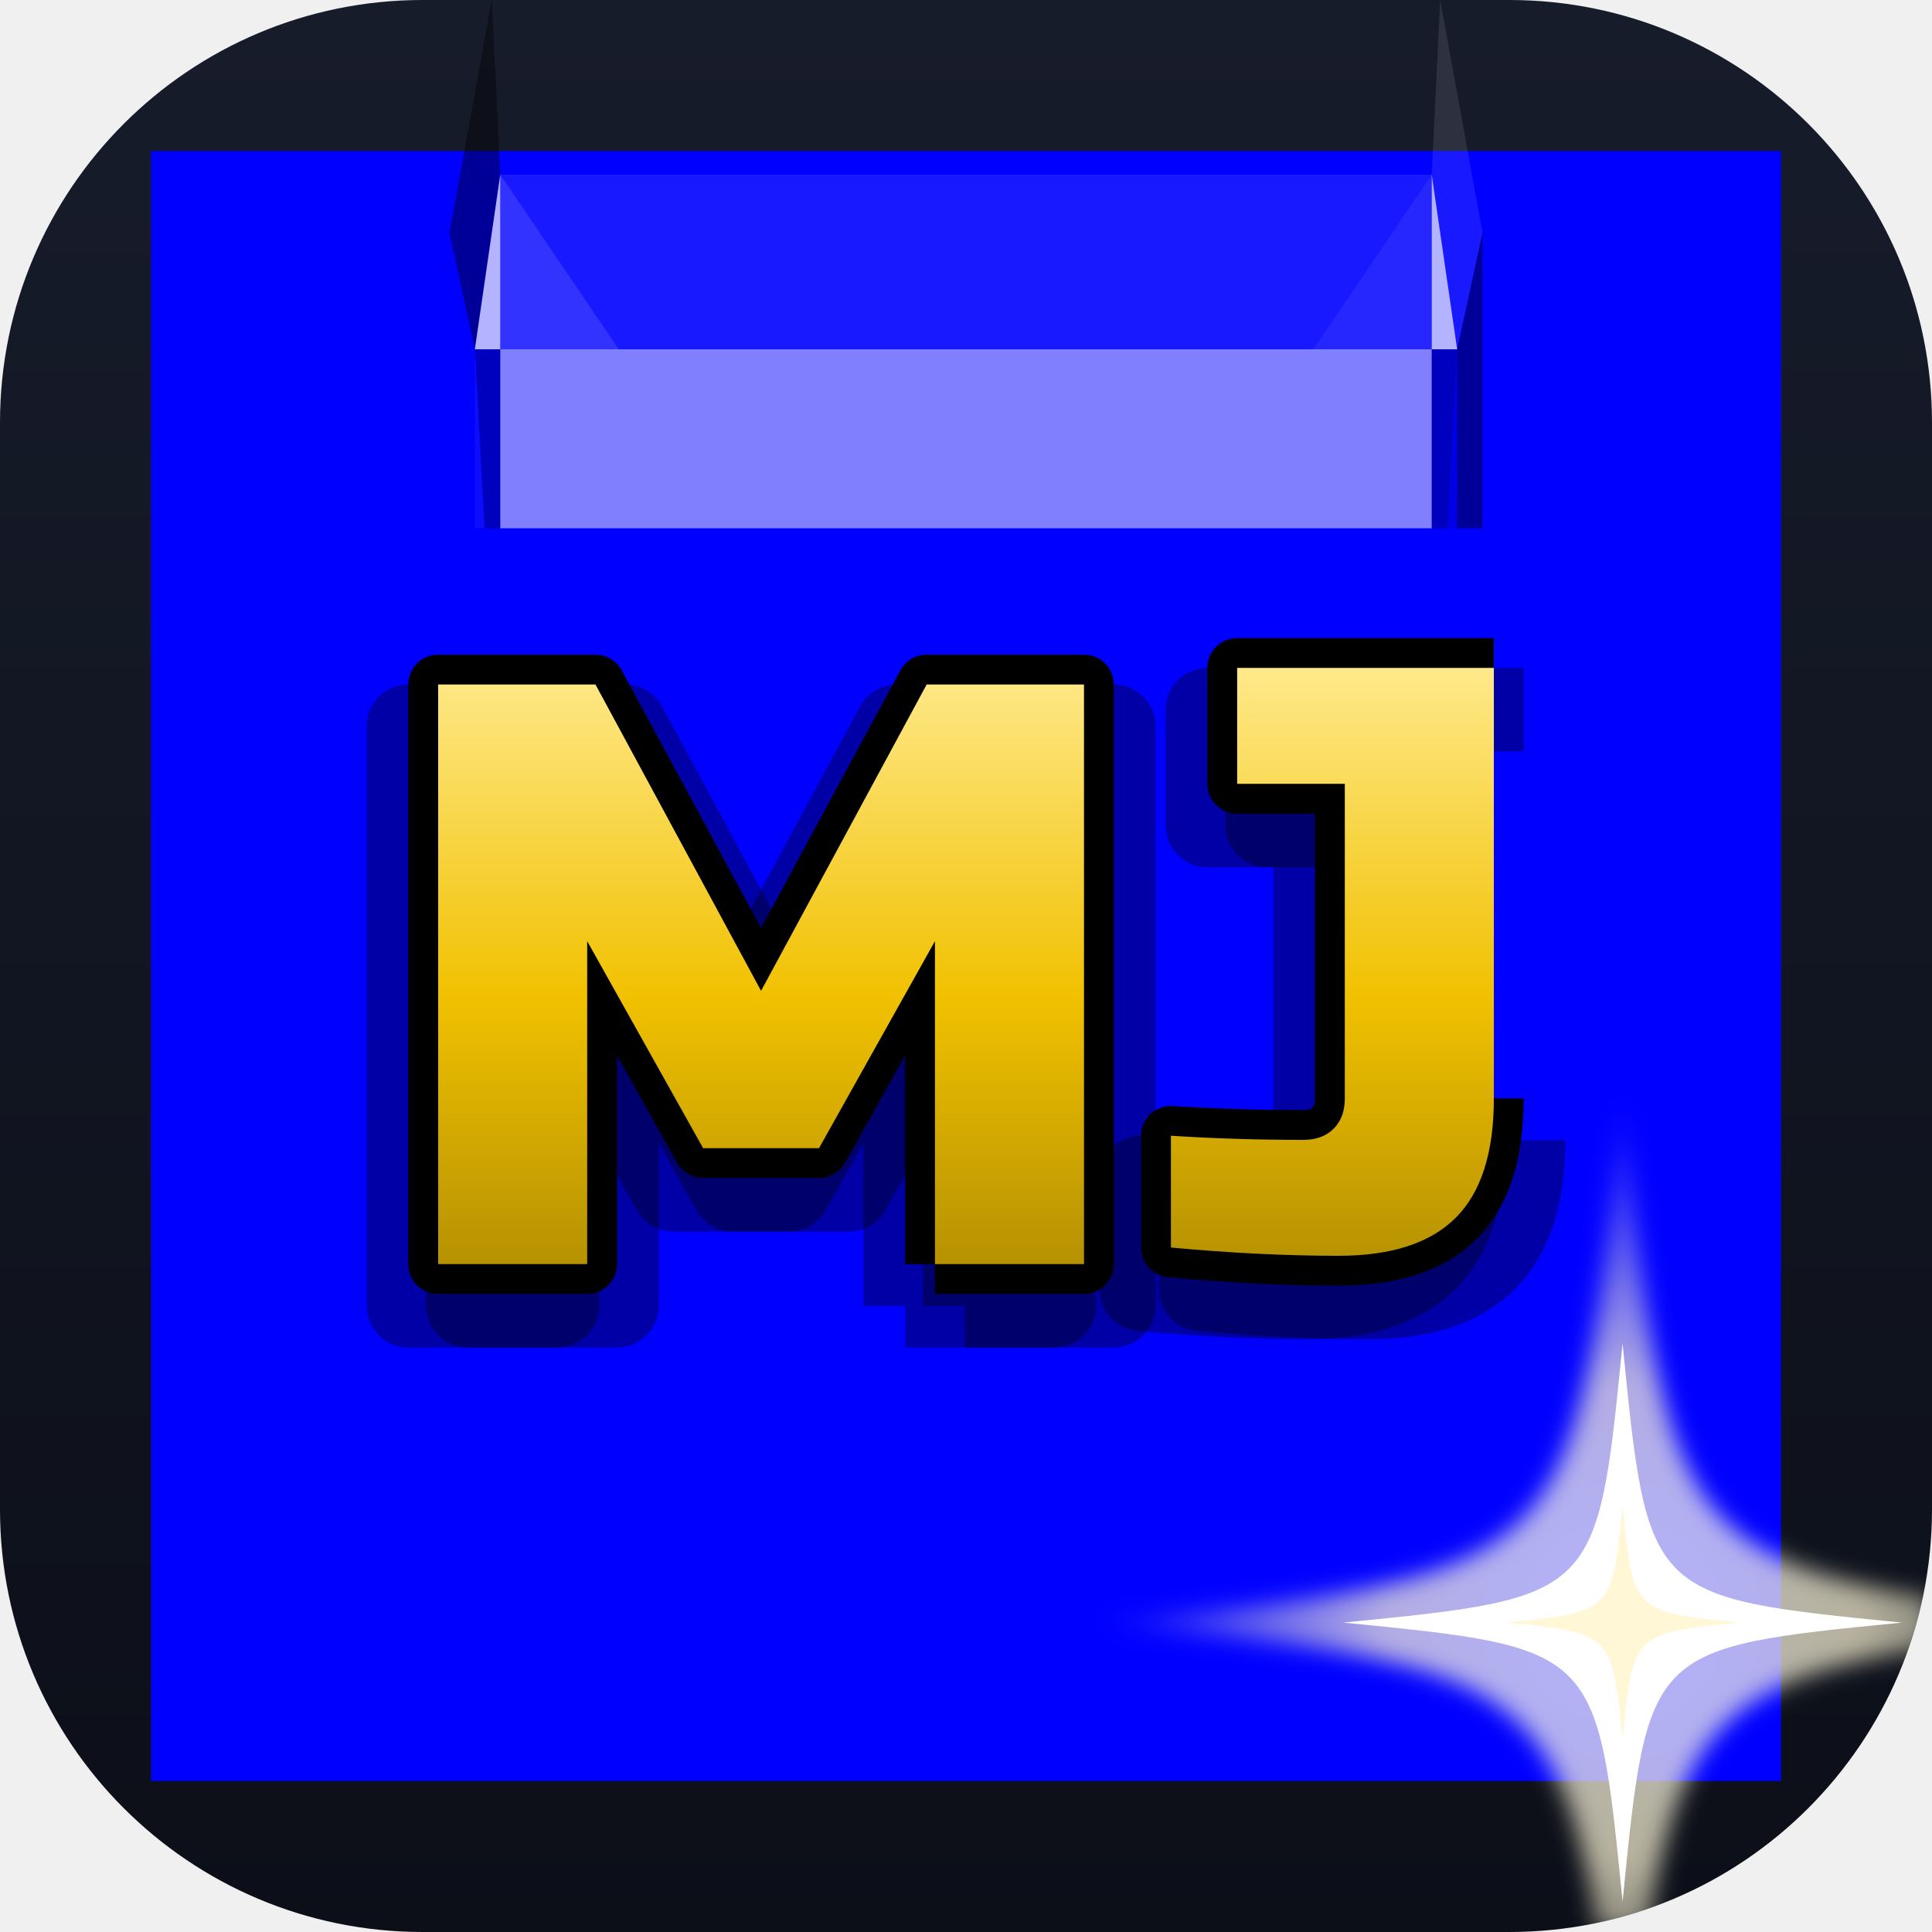
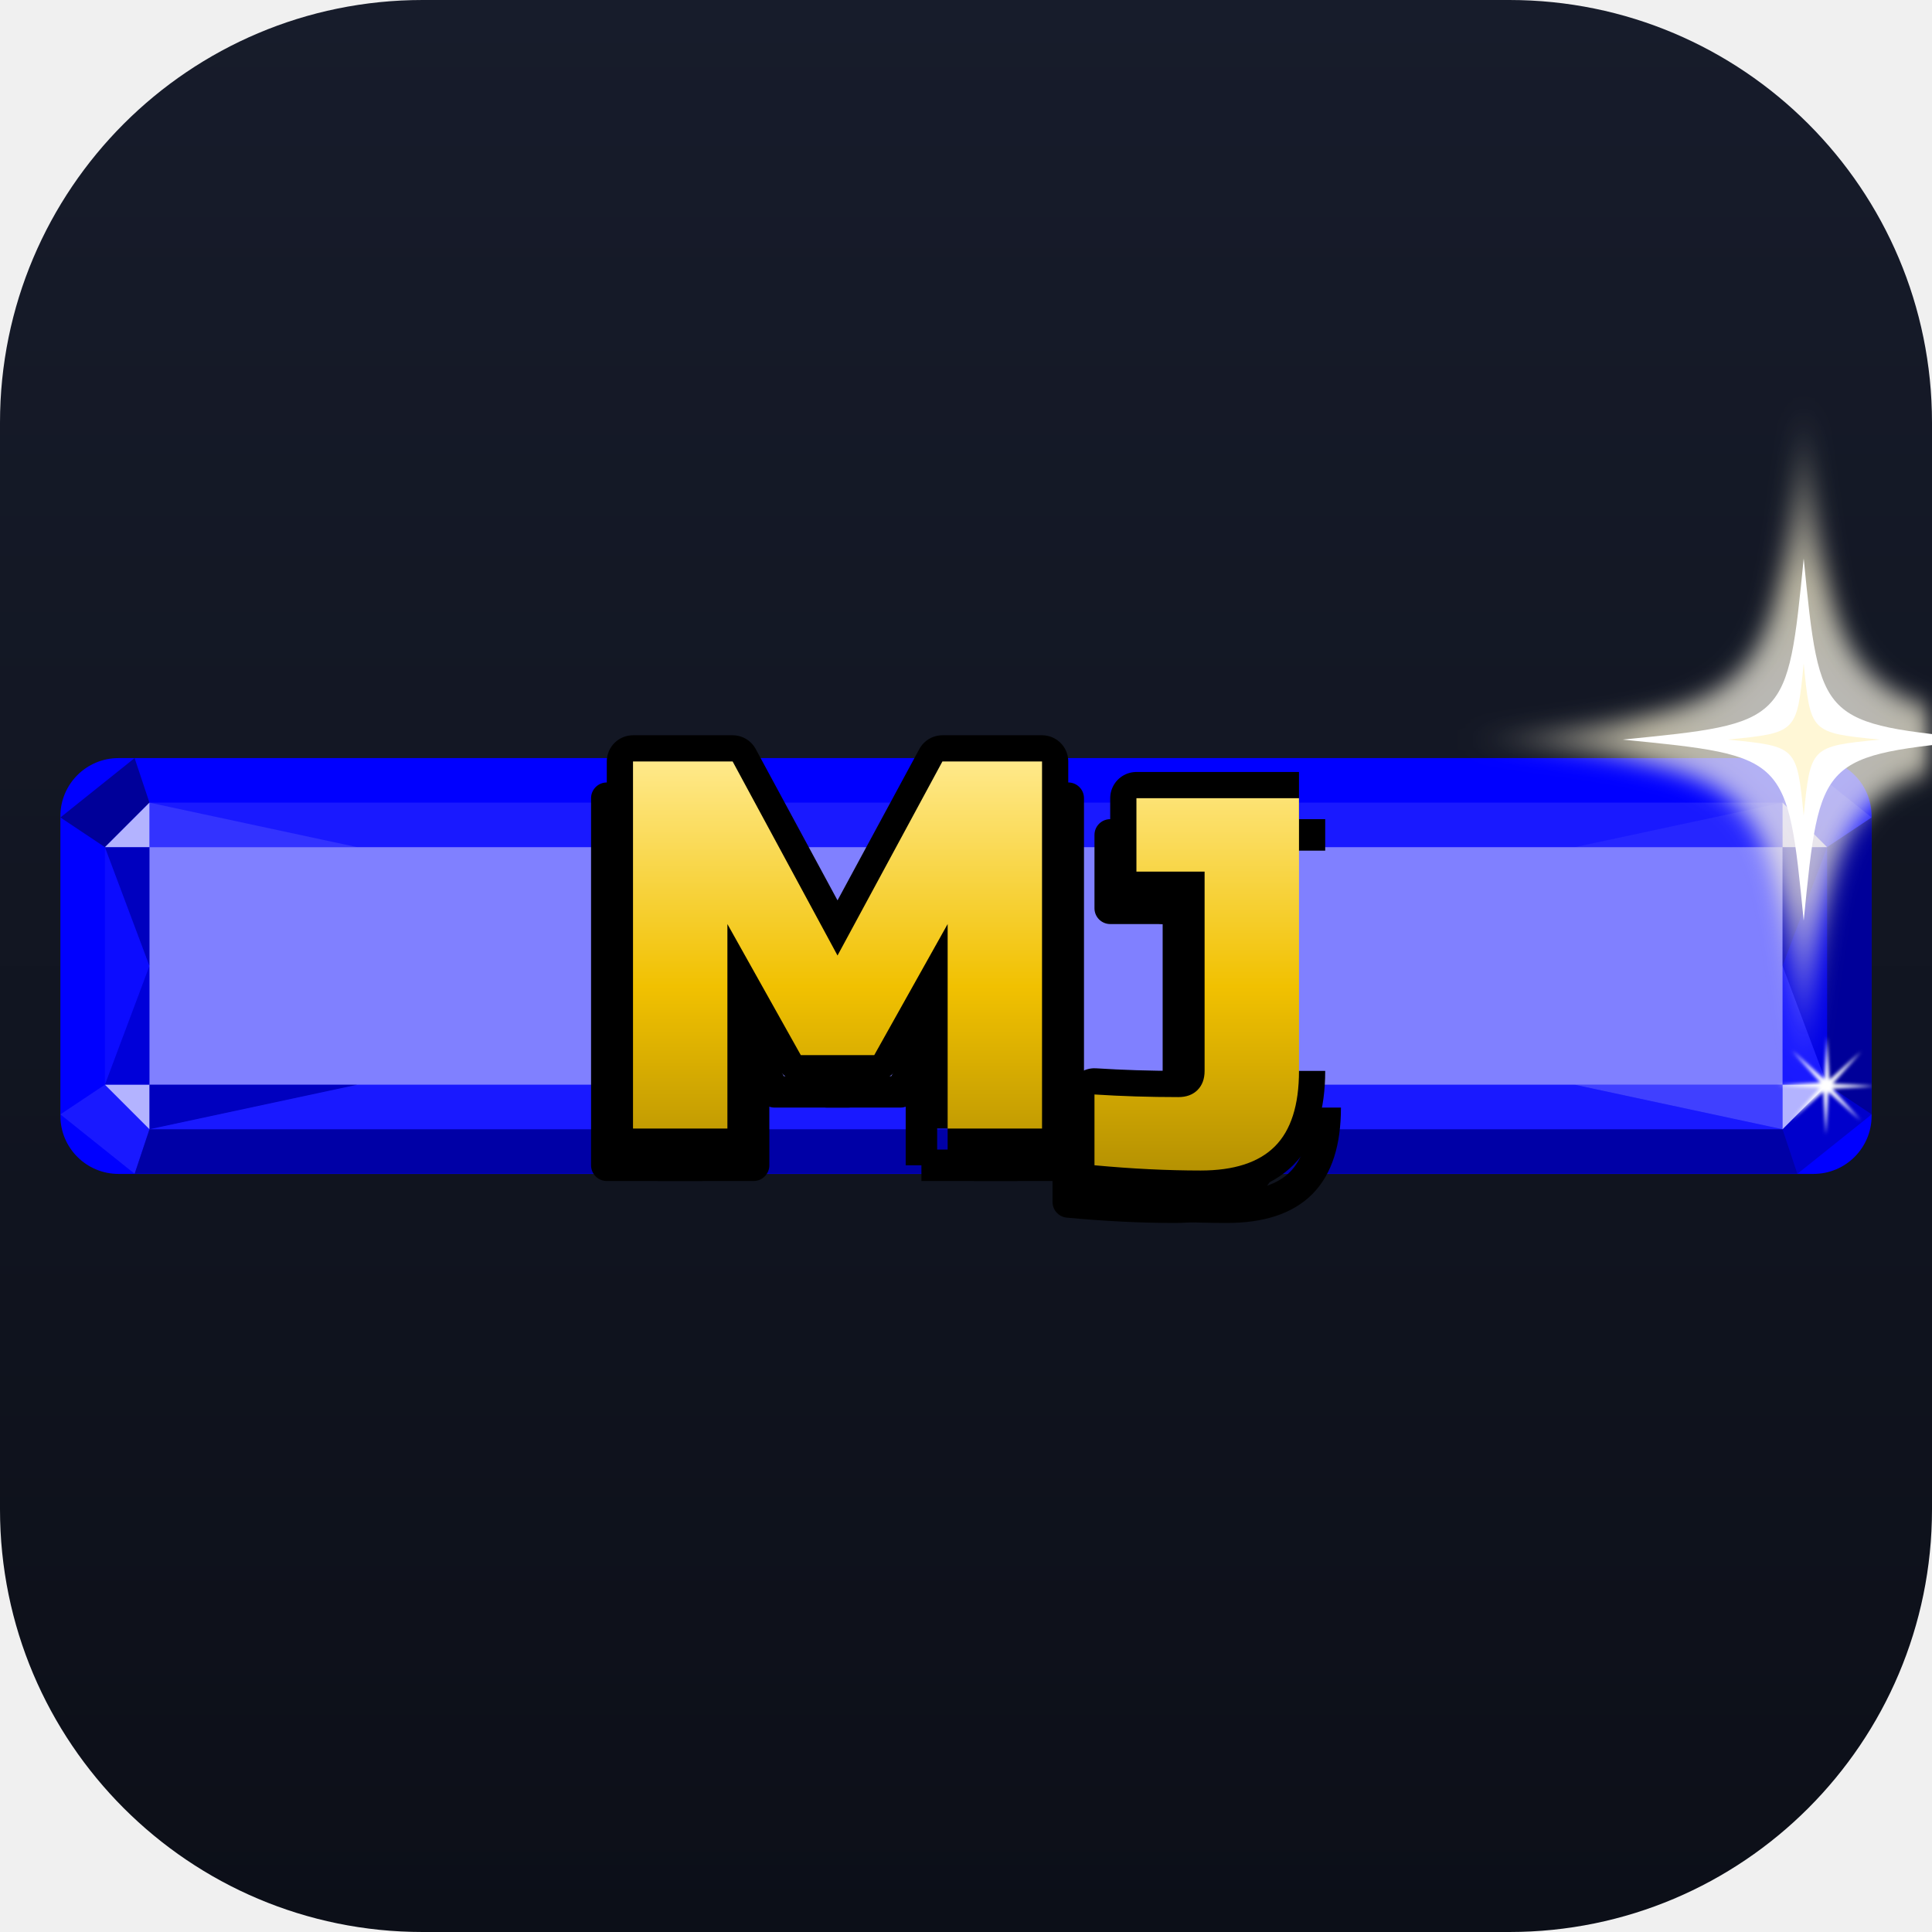
<svg xmlns="http://www.w3.org/2000/svg" width="512" height="512" viewBox="0 0 512 512" role="img" aria-label="Blue jewel with gold MJ monogram, J dropped">
  <defs>
    <linearGradient id="b-bg" x1="0" y1="0" x2="0" y2="1">
      <stop offset="0%" stop-color="#171c2b" />
      <stop offset="100%" stop-color="#0c0f18" />
    </linearGradient>
    <linearGradient id="b-gold" x1="0" y1="0" x2="0" y2="1">
      <stop offset="0%" stop-color="#ffe98a" />
      <stop offset="55%" stop-color="#f1c101" />
      <stop offset="100%" stop-color="#b69202" />
    </linearGradient>
    <radialGradient id="b-sparkle" cx="0.5" cy="0.5" r="0.5">
      <stop offset="0%" stop-color="#ffffff" />
      <stop offset="45%" stop-color="#fff7d6" />
      <stop offset="100%" stop-color="#fff7d6" stop-opacity="0" />
    </radialGradient>
    <filter id="b-sparkblur" x="-80%" y="-80%" width="260%" height="260%">
      <feGaussianBlur stdDeviation="3" />
    </filter>
    <clipPath id="b-frame">
      <rect width="512" height="512" rx="112" />
    </clipPath>
    <linearGradient id="b-w1">
      <stop style="stop-color:#ffffff;stop-opacity:1;" offset="0" id="stop5936" />
    </linearGradient>
    <linearGradient id="b-w2">
      <stop style="stop-color:#ffffff;stop-opacity:1;" offset="0" id="stop5896" />
      <stop style="stop-color:#ffffff;stop-opacity:0.965;" offset="1" id="stop5898" />
    </linearGradient>
    <linearGradient id="b-w3">
      <stop style="stop-color:#ffffff;stop-opacity:1;" offset="0" id="stop5203" />
    </linearGradient>
    <radialGradient href="#b-w2" id="b-spark" cx="340" cy="1042.362" fx="340" fy="1042.362" r="13.846" gradientUnits="userSpaceOnUse" />
    <filter id="b-blur" color-interpolation-filters="sRGB">
      <feGaussianBlur stdDeviation="0.436" id="b-blurfe" />
    </filter>
    <radialGradient href="#b-w1" id="b-gloss" cx="212.5" cy="982.362" fx="212.5" fy="982.362" r="182.5" gradientTransform="matrix(1.506849,0,0,0.2191781,-15.20548,767.0499)" gradientUnits="userSpaceOnUse" />
  </defs>
  <rect width="512" height="512" rx="112" fill="url(#b-bg)" />
  <g clip-path="url(#b-frame)">
    <g>
-       <g>
-         <rect x="40" y="40" width="432" height="432" fill="#0000ff" />
-         <clipPath id="b-capL">
-           <rect x="0" y="0" width="30" height="140" />
-         </clipPath>
-         <g clip-path="url(#b-capL)">
-           <g transform="translate(40 0) scale(3.08571 3.08571) translate(0 -912.3622)">
-             <path id="path5470" d="m 30,942.362 550,0 0,80 -550,0 z" style="opacity:0.5;fill:url(#b-gloss);fill-opacity:1;stroke:none" />
-             <path id="path5470-1" d="m 0,932.362 25,-20 5,15 -15,15 z" style="opacity:0.4;fill:#000000;fill-opacity:1;stroke:none" />
-             <path id="path5470-1-6" d="m 0,1032.362 15,-10 15,15 -5,15 z" style="opacity:0.1;fill:#ffffff;fill-opacity:1;stroke:none" />
-             <path id="path5470-1-6-8" d="m 580,927.362 5,-15 25,20 -15,10 z" style="opacity:0.1;fill:#ffffff;fill-opacity:1;stroke:none" />
-             <path id="path5470-1-8" d="m 580,1037.362 15,-15 15,10 -25,20 z" style="opacity:0.2;fill:#000000;fill-opacity:1;stroke:none" />
-             <path id="path5470-1-8-2" d="m 30,1037.362 550,0 5,15 -560,0 z" style="opacity:0.35;fill:#000000;fill-opacity:1;stroke:none" />
-             <path id="path5470-1-8-2-7" d="m 610,932.362 0,100 -15,-10 0,-80 z" style="opacity:0.4;fill:#000000;fill-opacity:1;stroke:none" />
-             <path id="path5470-1-6-7" d="m 15,1022.362 15,0 0,15 z" style="opacity:0;fill:#ffffff;fill-opacity:1;stroke:none" />
-             <path id="path5470-1-1" d="m 15,1022.362 15,0 0,15 z" style="opacity:0.7;fill:#ffffff;fill-opacity:1;stroke:none" />
-             <path id="path5470-1-1-2" d="m 30,1037.362 0,-15 70,0 z" style="opacity:0.25;fill:#000000;fill-opacity:1;stroke:none" />
-             <path id="path5470-1-1-2-6" d="m 30,1022.362 -15,0 15,-40 z" style="opacity:0.15;fill:#000000;fill-opacity:1;stroke:none" />
-             <path id="path5470-1-1-2-6-0" d="m 15,942.362 15,40 0,-40 z" style="opacity:0.25;fill:#000000;fill-opacity:1;stroke:none" />
-             <path id="path5470-1-1-2-6-4" d="m 30,982.362 -15,40 0,-80 z" style="opacity:0.05;fill:#ffffff;fill-opacity:1;stroke:none" />
-             <path id="path5470-1-1-2-6-9" d="m 580,1022.362 15,0 -15,-40 z" style="opacity:0.1;fill:#ffffff;fill-opacity:1;stroke:none" />
-             <path id="path5470-1-1-2-6-0-4" d="m 595,942.362 -15,40 0,-40 z" style="opacity:0.25;fill:#000000;fill-opacity:1;stroke:none" />
-             <path id="path5470-1-1-2-6-4-6" d="m 580,982.362 15,40 0,-80 z" style="opacity:0.1;fill:#000000;fill-opacity:1;stroke:none" />
-             <path id="path5470-1-1-0" d="m 15,942.362 15,0 0,-15 z" style="opacity:0.7;fill:#ffffff;fill-opacity:1;stroke:none" />
-             <path id="path5470-1-1-2-3" d="m 30,927.362 0,15 70,0 z" style="opacity:0.2;fill:#ffffff;fill-opacity:1;stroke:none" />
-             <path id="path5470-1-1-6" d="m 595,1022.362 -15,0 0,15 z" style="opacity:0.7;fill:#ffffff;fill-opacity:1;stroke:none" />
-             <path id="path5470-1-1-2-2" d="m 580,1037.362 0,-15 -70,0 z" style="opacity:0.25;fill:#ffffff;fill-opacity:1;stroke:none" />
-             <path id="path5470-1-1-6-4" d="m 595,942.362 -15,0 0,-15 z" style="opacity:0.7;fill:#ffffff;fill-opacity:1;stroke:none" />
-             <path id="path5470-1-1-2-2-5" d="m 580,927.362 0,15 -70,0 z" style="opacity:0.15;fill:#ffffff;fill-opacity:1;stroke:none" />
-             <path id="path5470-1-6-88" d="m 30,1037.362 70,-15 410,0 70,15 z" style="opacity:0.1;fill:#ffffff;fill-opacity:1;stroke:none" />
-             <path id="path5470-1-6-88-1" d="m 30,927.362 70,15 410,0 70,-15 z" style="opacity:0.1;fill:#ffffff;fill-opacity:1;stroke:none" />
-             <path style="fill:url(#b-spark);fill-opacity:1;fill-rule:nonzero;stroke:none;filter:url(#b-blur)" id="path5836" d="m 340.118,1029.906 0.662,10.953 8.111,-7.221 -7.277,8.213 10.841,0.629 -10.953,0.662 7.221,8.111 -8.213,-7.277 -0.629,10.841 -0.662,-10.953 -8.111,7.221 7.277,-8.213 -10.841,-0.629 10.953,-0.662 -7.221,-8.111 8.213,7.277 z" transform="matrix(1.324015,0,0,1.324015,144.5979,-357.4278)" />
-           </g>
-         </g>
-         <clipPath id="b-mid">
-           <rect x="30" y="0" width="550" height="140" />
-         </clipPath>
-         <g clip-path="url(#b-mid)">
-           <g transform="translate(132.5714 0) scale(0.44883 3.08571) translate(-30 -912.3622)">
-             <path id="path5470" d="m 30,942.362 550,0 0,80 -550,0 z" style="opacity:0.5;fill:url(#b-gloss);fill-opacity:1;stroke:none" />
-             <path id="path5470-1" d="m 0,932.362 25,-20 5,15 -15,15 z" style="opacity:0.4;fill:#000000;fill-opacity:1;stroke:none" />
-             <path id="path5470-1-6" d="m 0,1032.362 15,-10 15,15 -5,15 z" style="opacity:0.1;fill:#ffffff;fill-opacity:1;stroke:none" />
-             <path id="path5470-1-6-8" d="m 580,927.362 5,-15 25,20 -15,10 z" style="opacity:0.1;fill:#ffffff;fill-opacity:1;stroke:none" />
-             <path id="path5470-1-8" d="m 580,1037.362 15,-15 15,10 -25,20 z" style="opacity:0.2;fill:#000000;fill-opacity:1;stroke:none" />
-             <path id="path5470-1-8-2" d="m 30,1037.362 550,0 5,15 -560,0 z" style="opacity:0.35;fill:#000000;fill-opacity:1;stroke:none" />
-             <path id="path5470-1-8-2-7" d="m 610,932.362 0,100 -15,-10 0,-80 z" style="opacity:0.4;fill:#000000;fill-opacity:1;stroke:none" />
-             <path id="path5470-1-6-7" d="m 15,1022.362 15,0 0,15 z" style="opacity:0;fill:#ffffff;fill-opacity:1;stroke:none" />
-             <path id="path5470-1-1" d="m 15,1022.362 15,0 0,15 z" style="opacity:0.7;fill:#ffffff;fill-opacity:1;stroke:none" />
-             <path id="path5470-1-1-2" d="m 30,1037.362 0,-15 70,0 z" style="opacity:0.25;fill:#000000;fill-opacity:1;stroke:none" />
-             <path id="path5470-1-1-2-6" d="m 30,1022.362 -15,0 15,-40 z" style="opacity:0.15;fill:#000000;fill-opacity:1;stroke:none" />
-             <path id="path5470-1-1-2-6-0" d="m 15,942.362 15,40 0,-40 z" style="opacity:0.25;fill:#000000;fill-opacity:1;stroke:none" />
-             <path id="path5470-1-1-2-6-4" d="m 30,982.362 -15,40 0,-80 z" style="opacity:0.05;fill:#ffffff;fill-opacity:1;stroke:none" />
-             <path id="path5470-1-1-2-6-9" d="m 580,1022.362 15,0 -15,-40 z" style="opacity:0.1;fill:#ffffff;fill-opacity:1;stroke:none" />
-             <path id="path5470-1-1-2-6-0-4" d="m 595,942.362 -15,40 0,-40 z" style="opacity:0.25;fill:#000000;fill-opacity:1;stroke:none" />
-             <path id="path5470-1-1-2-6-4-6" d="m 580,982.362 15,40 0,-80 z" style="opacity:0.1;fill:#000000;fill-opacity:1;stroke:none" />
-             <path id="path5470-1-1-0" d="m 15,942.362 15,0 0,-15 z" style="opacity:0.7;fill:#ffffff;fill-opacity:1;stroke:none" />
-             <path id="path5470-1-1-2-3" d="m 30,927.362 0,15 70,0 z" style="opacity:0.2;fill:#ffffff;fill-opacity:1;stroke:none" />
-             <path id="path5470-1-1-6" d="m 595,1022.362 -15,0 0,15 z" style="opacity:0.7;fill:#ffffff;fill-opacity:1;stroke:none" />
-             <path id="path5470-1-1-2-2" d="m 580,1037.362 0,-15 -70,0 z" style="opacity:0.25;fill:#ffffff;fill-opacity:1;stroke:none" />
-             <path id="path5470-1-1-6-4" d="m 595,942.362 -15,0 0,-15 z" style="opacity:0.7;fill:#ffffff;fill-opacity:1;stroke:none" />
-             <path id="path5470-1-1-2-2-5" d="m 580,927.362 0,15 -70,0 z" style="opacity:0.15;fill:#ffffff;fill-opacity:1;stroke:none" />
-             <path id="path5470-1-6-88" d="m 30,1037.362 70,-15 410,0 70,15 z" style="opacity:0.1;fill:#ffffff;fill-opacity:1;stroke:none" />
-             <path id="path5470-1-6-88-1" d="m 30,927.362 70,15 410,0 70,-15 z" style="opacity:0.1;fill:#ffffff;fill-opacity:1;stroke:none" />
-             <path style="fill:url(#b-spark);fill-opacity:1;fill-rule:nonzero;stroke:none;filter:url(#b-blur)" id="path5836" d="m 340.118,1029.906 0.662,10.953 8.111,-7.221 -7.277,8.213 10.841,0.629 -10.953,0.662 7.221,8.111 -8.213,-7.277 -0.629,10.841 -0.662,-10.953 -8.111,7.221 7.277,-8.213 -10.841,-0.629 10.953,-0.662 -7.221,-8.111 8.213,7.277 z" transform="matrix(1.324015,0,0,1.324015,144.5979,-357.4278)" />
-           </g>
-         </g>
-         <clipPath id="b-capR">
-           <rect x="580" y="0" width="30" height="140" />
-         </clipPath>
-         <g clip-path="url(#b-capR)">
-           <g transform="translate(379.4286 0) scale(3.08571 3.08571) translate(-580 -912.3622)">
-             <path id="path5470" d="m 30,942.362 550,0 0,80 -550,0 z" style="opacity:0.5;fill:url(#b-gloss);fill-opacity:1;stroke:none" />
-             <path id="path5470-1" d="m 0,932.362 25,-20 5,15 -15,15 z" style="opacity:0.4;fill:#000000;fill-opacity:1;stroke:none" />
-             <path id="path5470-1-6" d="m 0,1032.362 15,-10 15,15 -5,15 z" style="opacity:0.1;fill:#ffffff;fill-opacity:1;stroke:none" />
-             <path id="path5470-1-6-8" d="m 580,927.362 5,-15 25,20 -15,10 z" style="opacity:0.1;fill:#ffffff;fill-opacity:1;stroke:none" />
-             <path id="path5470-1-8" d="m 580,1037.362 15,-15 15,10 -25,20 z" style="opacity:0.2;fill:#000000;fill-opacity:1;stroke:none" />
-             <path id="path5470-1-8-2" d="m 30,1037.362 550,0 5,15 -560,0 z" style="opacity:0.35;fill:#000000;fill-opacity:1;stroke:none" />
-             <path id="path5470-1-8-2-7" d="m 610,932.362 0,100 -15,-10 0,-80 z" style="opacity:0.4;fill:#000000;fill-opacity:1;stroke:none" />
-             <path id="path5470-1-6-7" d="m 15,1022.362 15,0 0,15 z" style="opacity:0;fill:#ffffff;fill-opacity:1;stroke:none" />
-             <path id="path5470-1-1" d="m 15,1022.362 15,0 0,15 z" style="opacity:0.7;fill:#ffffff;fill-opacity:1;stroke:none" />
-             <path id="path5470-1-1-2" d="m 30,1037.362 0,-15 70,0 z" style="opacity:0.25;fill:#000000;fill-opacity:1;stroke:none" />
-             <path id="path5470-1-1-2-6" d="m 30,1022.362 -15,0 15,-40 z" style="opacity:0.15;fill:#000000;fill-opacity:1;stroke:none" />
-             <path id="path5470-1-1-2-6-0" d="m 15,942.362 15,40 0,-40 z" style="opacity:0.25;fill:#000000;fill-opacity:1;stroke:none" />
-             <path id="path5470-1-1-2-6-4" d="m 30,982.362 -15,40 0,-80 z" style="opacity:0.05;fill:#ffffff;fill-opacity:1;stroke:none" />
-             <path id="path5470-1-1-2-6-9" d="m 580,1022.362 15,0 -15,-40 z" style="opacity:0.1;fill:#ffffff;fill-opacity:1;stroke:none" />
-             <path id="path5470-1-1-2-6-0-4" d="m 595,942.362 -15,40 0,-40 z" style="opacity:0.25;fill:#000000;fill-opacity:1;stroke:none" />
-             <path id="path5470-1-1-2-6-4-6" d="m 580,982.362 15,40 0,-80 z" style="opacity:0.1;fill:#000000;fill-opacity:1;stroke:none" />
-             <path id="path5470-1-1-0" d="m 15,942.362 15,0 0,-15 z" style="opacity:0.7;fill:#ffffff;fill-opacity:1;stroke:none" />
-             <path id="path5470-1-1-2-3" d="m 30,927.362 0,15 70,0 z" style="opacity:0.2;fill:#ffffff;fill-opacity:1;stroke:none" />
-             <path id="path5470-1-1-6" d="m 595,1022.362 -15,0 0,15 z" style="opacity:0.7;fill:#ffffff;fill-opacity:1;stroke:none" />
-             <path id="path5470-1-1-2-2" d="m 580,1037.362 0,-15 -70,0 z" style="opacity:0.25;fill:#ffffff;fill-opacity:1;stroke:none" />
-             <path id="path5470-1-1-6-4" d="m 595,942.362 -15,0 0,-15 z" style="opacity:0.7;fill:#ffffff;fill-opacity:1;stroke:none" />
-             <path id="path5470-1-1-2-2-5" d="m 580,927.362 0,15 -70,0 z" style="opacity:0.15;fill:#ffffff;fill-opacity:1;stroke:none" />
-             <path id="path5470-1-6-88" d="m 30,1037.362 70,-15 410,0 70,15 z" style="opacity:0.1;fill:#ffffff;fill-opacity:1;stroke:none" />
-             <path id="path5470-1-6-88-1" d="m 30,927.362 70,15 410,0 70,-15 z" style="opacity:0.1;fill:#ffffff;fill-opacity:1;stroke:none" />
-             <path style="fill:url(#b-spark);fill-opacity:1;fill-rule:nonzero;stroke:none;filter:url(#b-blur)" id="path5836" d="m 340.118,1029.906 0.662,10.953 8.111,-7.221 -7.277,8.213 10.841,0.629 -10.953,0.662 7.221,8.111 -8.213,-7.277 -0.629,10.841 -0.662,-10.953 -8.111,7.221 7.277,-8.213 -10.841,-0.629 10.953,-0.662 -7.221,-8.111 8.213,7.277 z" transform="matrix(1.324015,0,0,1.324015,144.5979,-357.4278)" />
-           </g>
+       <rect x="16.0" y="200.9" width="480.0" height="110.2" rx="15.4" fill="#0000ff" />
+       <clipPath id="b-jclip">
+         <rect x="0" y="912.362" width="610" height="140" />
+       </clipPath>
+       <g transform="translate(16.0 200.9) scale(0.78689) translate(0 -912.3622)">
+         <g clip-path="url(#b-jclip)">
+           <path id="path5470" d="m 30,942.362 550,0 0,80 -550,0 z" style="opacity:0.5;fill:url(#b-gloss);fill-opacity:1;stroke:none" />
+           <path id="path5470-1" d="m 0,932.362 25,-20 5,15 -15,15 z" style="opacity:0.4;fill:#000000;fill-opacity:1;stroke:none" />
+           <path id="path5470-1-6" d="m 0,1032.362 15,-10 15,15 -5,15 z" style="opacity:0.1;fill:#ffffff;fill-opacity:1;stroke:none" />
+           <path id="path5470-1-6-8" d="m 580,927.362 5,-15 25,20 -15,10 z" style="opacity:0.1;fill:#ffffff;fill-opacity:1;stroke:none" />
+           <path id="path5470-1-8" d="m 580,1037.362 15,-15 15,10 -25,20 z" style="opacity:0.2;fill:#000000;fill-opacity:1;stroke:none" />
+           <path id="path5470-1-8-2" d="m 30,1037.362 550,0 5,15 -560,0 z" style="opacity:0.35;fill:#000000;fill-opacity:1;stroke:none" />
+           <path id="path5470-1-8-2-7" d="m 610,932.362 0,100 -15,-10 0,-80 z" style="opacity:0.4;fill:#000000;fill-opacity:1;stroke:none" />
+           <path id="path5470-1-6-7" d="m 15,1022.362 15,0 0,15 z" style="opacity:0;fill:#ffffff;fill-opacity:1;stroke:none" />
+           <path id="path5470-1-1" d="m 15,1022.362 15,0 0,15 z" style="opacity:0.7;fill:#ffffff;fill-opacity:1;stroke:none" />
+           <path id="path5470-1-1-2" d="m 30,1037.362 0,-15 70,0 z" style="opacity:0.25;fill:#000000;fill-opacity:1;stroke:none" />
+           <path id="path5470-1-1-2-6" d="m 30,1022.362 -15,0 15,-40 z" style="opacity:0.15;fill:#000000;fill-opacity:1;stroke:none" />
+           <path id="path5470-1-1-2-6-0" d="m 15,942.362 15,40 0,-40 z" style="opacity:0.25;fill:#000000;fill-opacity:1;stroke:none" />
+           <path id="path5470-1-1-2-6-4" d="m 30,982.362 -15,40 0,-80 z" style="opacity:0.05;fill:#ffffff;fill-opacity:1;stroke:none" />
+           <path id="path5470-1-1-2-6-9" d="m 580,1022.362 15,0 -15,-40 z" style="opacity:0.1;fill:#ffffff;fill-opacity:1;stroke:none" />
+           <path id="path5470-1-1-2-6-0-4" d="m 595,942.362 -15,40 0,-40 z" style="opacity:0.25;fill:#000000;fill-opacity:1;stroke:none" />
+           <path id="path5470-1-1-2-6-4-6" d="m 580,982.362 15,40 0,-80 z" style="opacity:0.1;fill:#000000;fill-opacity:1;stroke:none" />
+           <path id="path5470-1-1-0" d="m 15,942.362 15,0 0,-15 z" style="opacity:0.7;fill:#ffffff;fill-opacity:1;stroke:none" />
+           <path id="path5470-1-1-2-3" d="m 30,927.362 0,15 70,0 z" style="opacity:0.2;fill:#ffffff;fill-opacity:1;stroke:none" />
+           <path id="path5470-1-1-6" d="m 595,1022.362 -15,0 0,15 z" style="opacity:0.7;fill:#ffffff;fill-opacity:1;stroke:none" />
+           <path id="path5470-1-1-2-2" d="m 580,1037.362 0,-15 -70,0 z" style="opacity:0.25;fill:#ffffff;fill-opacity:1;stroke:none" />
+           <path id="path5470-1-1-6-4" d="m 595,942.362 -15,0 0,-15 z" style="opacity:0.7;fill:#ffffff;fill-opacity:1;stroke:none" />
+           <path id="path5470-1-1-2-2-5" d="m 580,927.362 0,15 -70,0 z" style="opacity:0.15;fill:#ffffff;fill-opacity:1;stroke:none" />
+           <path id="path5470-1-6-88" d="m 30,1037.362 70,-15 410,0 70,15 z" style="opacity:0.1;fill:#ffffff;fill-opacity:1;stroke:none" />
+           <path id="path5470-1-6-88-1" d="m 30,927.362 70,15 410,0 70,-15 z" style="opacity:0.1;fill:#ffffff;fill-opacity:1;stroke:none" />
+           <path style="fill:url(#b-spark);fill-opacity:1;fill-rule:nonzero;stroke:none;filter:url(#b-blur)" id="path5836" d="m 340.118,1029.906 0.662,10.953 8.111,-7.221 -7.277,8.213 10.841,0.629 -10.953,0.662 7.221,8.111 -8.213,-7.277 -0.629,10.841 -0.662,-10.953 -8.111,7.221 7.277,-8.213 -10.841,-0.629 10.953,-0.662 -7.221,-8.111 8.213,7.277 z" transform="matrix(1.324015,0,0,1.324015,144.5979,-357.4278)" />
        </g>
      </g>
    </g>
-     <path d="M660 0L660-390L520-140L380-140L240-390L240 0L60 0L60-700L250-700L450-330L650-700L840-700L840 0L660 0M1335-200Q1335-102 1289-56Q1243-10 1147.50-10Q1052-10 945-20L945-155Q1023-150 1105-150Q1128-150 1141.50-163.50Q1155-177 1155-200L1155-580L1025-580L1025-720L1335-720" transform="translate(256 256) scale(0.21943) translate(-697.5 360) translate(36 50.4)" fill="none" stroke="#000000" stroke-width="100.8" stroke-linejoin="round" opacity="0.35" />
-     <path d="M660 0L660-390L520-140L380-140L240-390L240 0L60 0L60-700L250-700L450-330L650-700L840-700L840 0L660 0M1335-200Q1335-102 1289-56Q1243-10 1147.50-10Q1052-10 945-20L945-155Q1023-150 1105-150Q1128-150 1141.50-163.50Q1155-177 1155-200L1155-580L1025-580L1025-720L1335-720" transform="translate(256 256) scale(0.21943) translate(-697.5 360) translate(-36 50.4)" fill="none" stroke="#000000" stroke-width="100.8" stroke-linejoin="round" opacity="0.35" />
-     <path d="M660 0L660-390L520-140L380-140L240-390L240 0L60 0L60-700L250-700L450-330L650-700L840-700L840 0L660 0M1335-200Q1335-102 1289-56Q1243-10 1147.50-10Q1052-10 945-20L945-155Q1023-150 1105-150Q1128-150 1141.50-163.50Q1155-177 1155-200L1155-580L1025-580L1025-720L1335-720" transform="translate(256 256) scale(0.21943) translate(-697.5 360)" fill="none" stroke="#000000" stroke-width="72.0" stroke-linejoin="round" />
-     <path d="M660 0L660-390L520-140L380-140L240-390L240 0L60 0L60-700L250-700L450-330L650-700L840-700L840 0L660 0M1335-200Q1335-102 1289-56Q1243-10 1147.50-10Q1052-10 945-20L945-155Q1023-150 1105-150Q1128-150 1141.50-163.50Q1155-177 1155-200L1155-580L1025-580L1025-720L1335-720" transform="translate(256 256) scale(0.21943) translate(-697.5 360)" fill="url(#b-gold)" />
-     <g transform="translate(430 430)" opacity="1">
-       <path d="M 0 -140.6 C 12.654 -12.654 12.654 -12.654 140.6 0 C 12.654 12.654 12.654 12.654 0 140.6 C -12.654 12.654 -12.654 12.654 -140.6 0 C -12.654 -12.654 -12.654 -12.654 0 -140.6 Z" fill="url(#b-sparkle)" filter="url(#b-sparkblur)" opacity="0.7" />
-       <path d="M 0 -74 C 6.66 -6.66 6.66 -6.66 74 0 C 6.66 6.66 6.66 6.66 0 74 C -6.66 6.66 -6.66 6.66 -74 0 C -6.66 -6.66 -6.66 -6.66 0 -74 Z" fill="#ffffff" />
-       <path d="M 0 -31.08 C 2.797 -2.797 2.797 -2.797 31.08 0 C 2.797 2.797 2.797 2.797 0 31.08 C -2.797 2.797 -2.797 2.797 -31.08 0 C -2.797 -2.797 -2.797 -2.797 0 -31.08 Z" fill="#fff7d6" />
+     <path d="M660 0L660-390L520-140L380-140L240-390L240 0L60 0L60-700L250-700L450-330L650-700L840-700L840 0L660 0M1330-110Q1330-12 1284 34Q1238 80 1142.50 80Q1047 80 940 70L940-65Q1018-60 1100-60Q1123-60 1136.50-73.50Q1150-87 1150-110L1150-490L1020-490L1020-630L1330-630" transform="translate(256 256) scale(0.13897) translate(-695 310) translate(50.0 70.0)" fill="none" stroke="#000000" stroke-width="60.0" stroke-linejoin="round" />
+     <path d="M660 0L660-390L520-140L380-140L240-390L240 0L60 0L60-700L250-700L450-330L650-700L840-700L840 0L660 0M1330-110Q1330-12 1284 34Q1238 80 1142.50 80Q1047 80 940 70L940-65Q1018-60 1100-60Q1123-60 1136.50-73.50Q1150-87 1150-110L1150-490L1020-490L1020-630L1330-630" transform="translate(256 256) scale(0.13897) translate(-695 310) translate(-50.0 70.0)" fill="none" stroke="#000000" stroke-width="60.0" stroke-linejoin="round" />
+     <path d="M660 0L660-390L520-140L380-140L240-390L240 0L60 0L60-700L250-700L450-330L650-700L840-700L840 0L660 0M1330-110Q1330-12 1284 34Q1238 80 1142.50 80Q1047 80 940 70L940-65Q1018-60 1100-60Q1123-60 1136.50-73.50Q1150-87 1150-110L1150-490L1020-490L1020-630L1330-630" transform="translate(256 256) scale(0.13897) translate(-695 310)" fill="none" stroke="#000000" stroke-width="100.0" stroke-linejoin="round" />
+     <path d="M660 0L660-390L520-140L380-140L240-390L240 0L60 0L60-700L250-700L450-330L650-700L840-700L840 0L660 0M1330-110Q1330-12 1284 34Q1238 80 1142.50 80Q1047 80 940 70L940-65Q1018-60 1100-60Q1123-60 1136.50-73.50Q1150-87 1150-110L1150-490L1020-490L1020-630L1330-630" transform="translate(256 256) scale(0.13897) translate(-695 310)" fill="url(#b-gold)" />
+     <g transform="translate(478 196)" opacity="1">
+       <path d="M 0 -91.2 C 8.208 -8.208 8.208 -8.208 91.2 0 C 8.208 8.208 8.208 8.208 0 91.2 C -8.208 8.208 -8.208 8.208 -91.2 0 C -8.208 -8.208 -8.208 -8.208 0 -91.2 Z" fill="url(#b-sparkle)" filter="url(#b-sparkblur)" opacity="0.7" />
+       <path d="M 0 -48 C 4.32 -4.32 4.32 -4.32 48 0 C 4.32 4.32 4.32 4.32 0 48 C -4.32 4.32 -4.32 4.32 -48 0 C -4.32 -4.32 -4.32 -4.32 0 -48 Z" fill="#ffffff" />
+       <path d="M 0 -20.16 C 1.814 -1.814 1.814 -1.814 20.16 0 C 1.814 1.814 1.814 1.814 0 20.16 C -1.814 1.814 -1.814 1.814 -20.16 0 C -1.814 -1.814 -1.814 -1.814 0 -20.16 Z" fill="#fff7d6" />
    </g>
  </g>
</svg>
